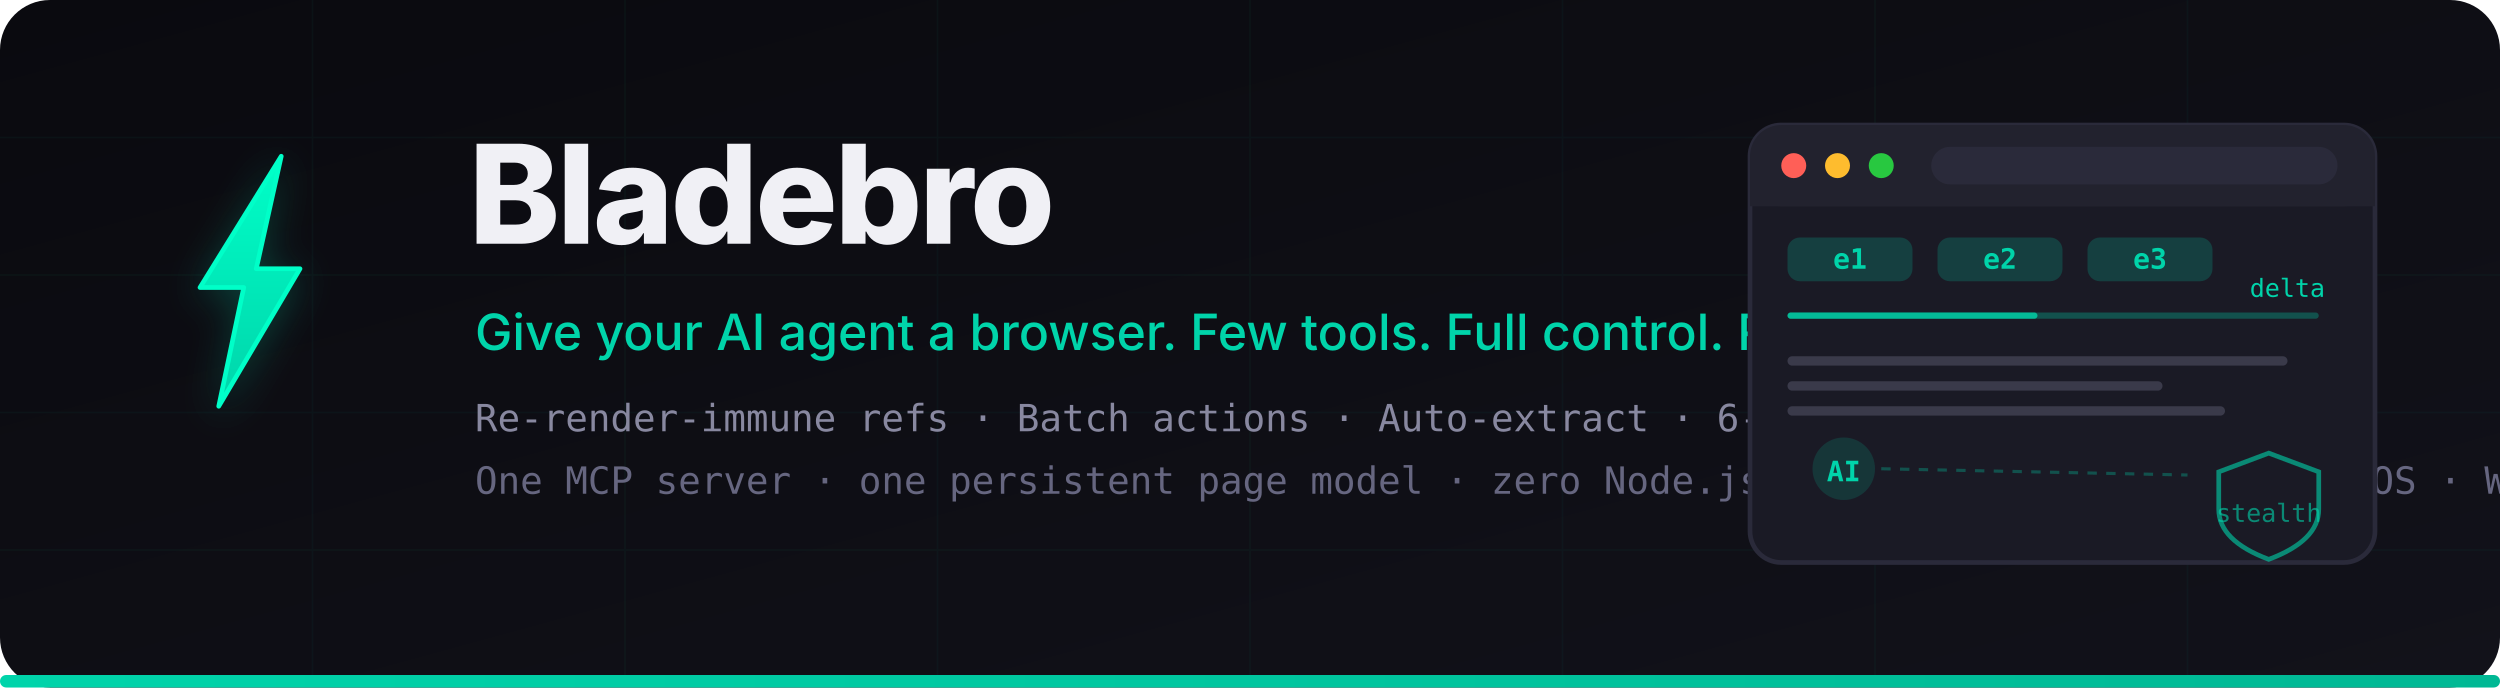
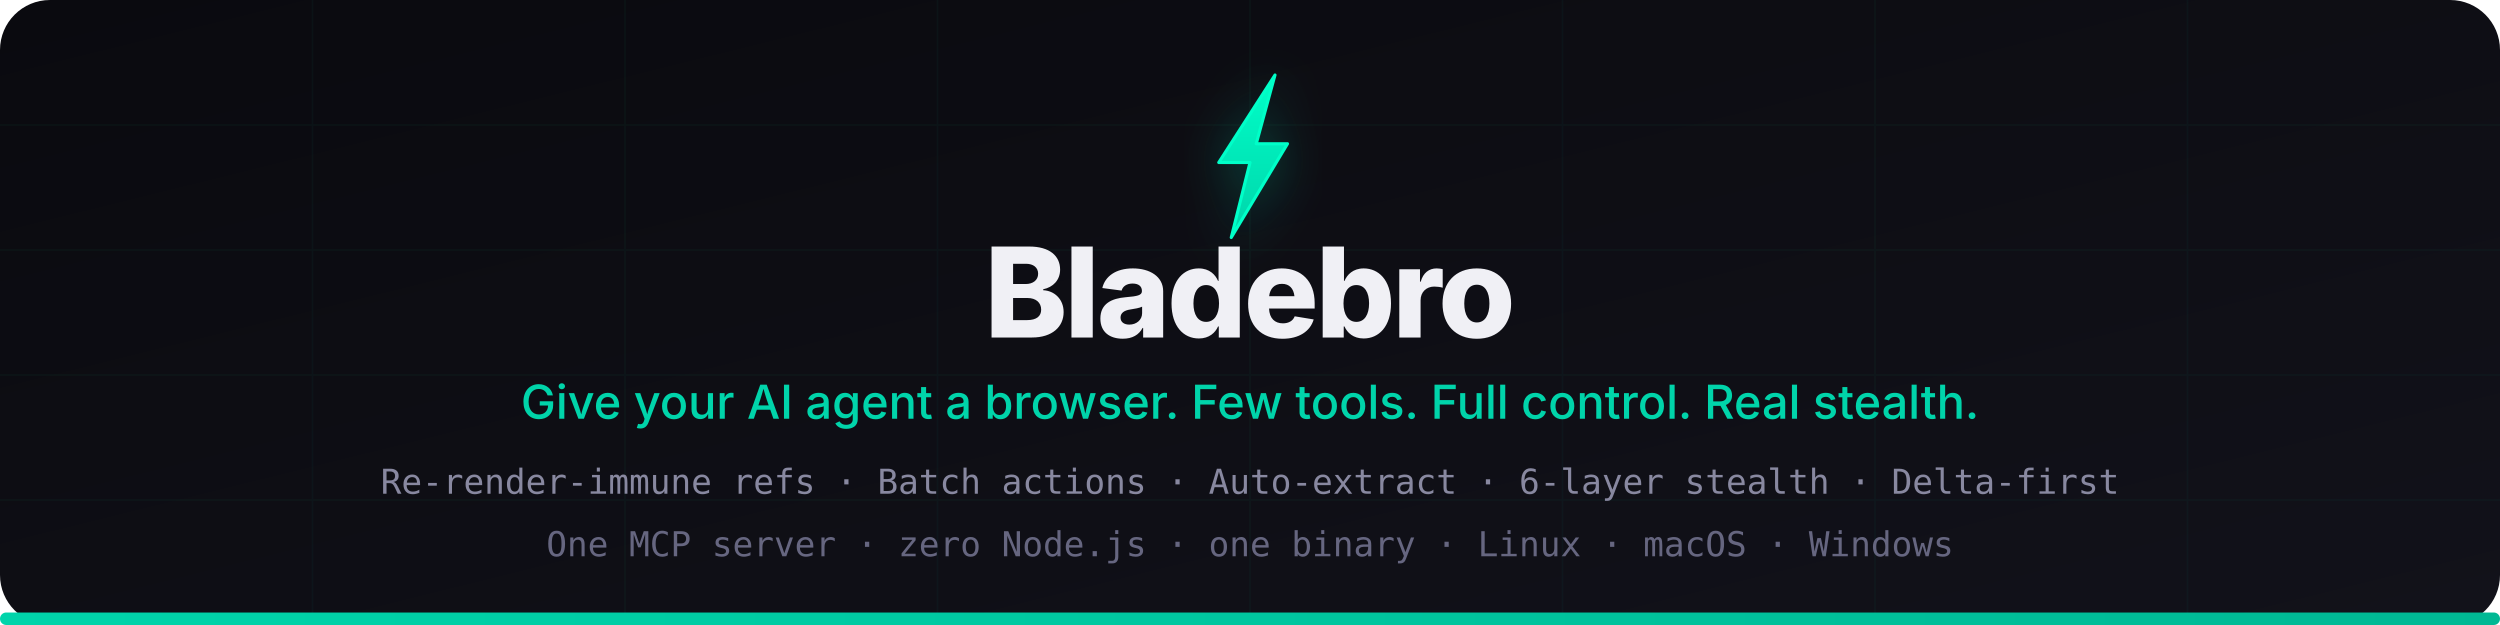
- <svg xmlns="http://www.w3.org/2000/svg" width="800" height="220" viewBox="0 0 800 220" fill="none">
+ <svg xmlns="http://www.w3.org/2000/svg" width="800" height="200" viewBox="0 0 800 200" fill="none">
  <defs>
    <linearGradient id="bg" x1="0" y1="0" x2="1" y2="1">
      <stop offset="0" stop-color="#0a0a0f" />
      <stop offset="1" stop-color="#12121a" />
    </linearGradient>
    <linearGradient id="accent" x1="0" y1="0" x2="1" y2="0">
      <stop offset="0" stop-color="#00d4aa" />
      <stop offset="1" stop-color="#00b894" />
    </linearGradient>
    <linearGradient id="bolt" x1="0" y1="0" x2="0" y2="1">
      <stop offset="0" stop-color="#00ffc8" />
      <stop offset="1" stop-color="#00d4aa" />
    </linearGradient>
-     <filter id="glow">
-       <feGaussianBlur stdDeviation="4" result="blur" />
-       <feMerge>
-         <feMergeNode in="blur" />
-         <feMergeNode in="SourceGraphic" />
-       </feMerge>
-     </filter>
    <filter id="soft" x="-50%" y="-50%" width="200%" height="200%">
-       <feDropShadow dx="0" dy="2" stdDeviation="6" flood-color="#00d4aa" flood-opacity="0.25" />
+       <feDropShadow dx="0" dy="2" stdDeviation="8" flood-color="#00d4aa" flood-opacity="0.3" />
    </filter>
  </defs>
-   <rect width="800" height="220" rx="16" fill="url(#bg)" />
+   <rect width="800" height="200" rx="16" fill="url(#bg)" />
  <g opacity="0.04" stroke="#00d4aa" stroke-width="0.5">
-     <line x1="0" y1="44" x2="800" y2="44" />
-     <line x1="0" y1="88" x2="800" y2="88" />
-     <line x1="0" y1="132" x2="800" y2="132" />
-     <line x1="0" y1="176" x2="800" y2="176" />
-     <line x1="100" y1="0" x2="100" y2="220" />
-     <line x1="200" y1="0" x2="200" y2="220" />
-     <line x1="300" y1="0" x2="300" y2="220" />
-     <line x1="400" y1="0" x2="400" y2="220" />
-     <line x1="500" y1="0" x2="500" y2="220" />
-     <line x1="600" y1="0" x2="600" y2="220" />
-     <line x1="700" y1="0" x2="700" y2="220" />
+     <line x1="0" y1="40" x2="800" y2="40" />
+     <line x1="0" y1="80" x2="800" y2="80" />
+     <line x1="0" y1="120" x2="800" y2="120" />
+     <line x1="0" y1="160" x2="800" y2="160" />
+     <line x1="100" y1="0" x2="100" y2="200" />
+     <line x1="200" y1="0" x2="200" y2="200" />
+     <line x1="300" y1="0" x2="300" y2="200" />
+     <line x1="400" y1="0" x2="400" y2="200" />
+     <line x1="500" y1="0" x2="500" y2="200" />
+     <line x1="600" y1="0" x2="600" y2="200" />
+     <line x1="700" y1="0" x2="700" y2="200" />
  </g>
-   <g transform="translate(52, 50)" filter="url(#soft)">
-     <path d="M 38 0 L 12 42 L 26 42 L 18 80 L 44 36 L 30 36 Z" fill="url(#bolt)" stroke="#00ffc8" stroke-width="1.5" stroke-linejoin="round" />
+   <g transform="translate(384, 24)" filter="url(#soft)">
+     <path d="M 24 0 L 6 28 L 16 28 L 10 52 L 28 22 L 18 22 Z" fill="url(#bolt)" stroke="#00ffc8" stroke-width="1" stroke-linejoin="round" />
  </g>
-   <text x="150" y="78" font-family="'SF Pro Display', 'Segoe UI', system-ui, sans-serif" font-size="44" font-weight="800" fill="#f0f0f5" letter-spacing="-1">
+   <text x="400" y="108" text-anchor="middle" font-family="'SF Pro Display', 'Segoe UI', system-ui, sans-serif" font-size="40" font-weight="800" fill="#f0f0f5" letter-spacing="-1">
    Bladebro
  </text>
-   <text x="152" y="112" font-family="'SF Pro Display', 'Segoe UI', system-ui, sans-serif" font-size="16" font-weight="500" fill="#00d4aa">
+   <text x="400" y="134" text-anchor="middle" font-family="'SF Pro Display', 'Segoe UI', system-ui, sans-serif" font-size="15" font-weight="500" fill="#00d4aa">
    Give your AI agent a browser. Few tools. Full control. Real stealth.
  </text>
-   <text x="152" y="138" font-family="'SF Mono', 'Cascadia Code', monospace" font-size="12" font-weight="400" fill="#8888a0">
-     Re-render-immune refs · Batch actions · Auto-extract · 6-layer stealth · Delta-first
+   <text x="400" y="158" text-anchor="middle" font-family="'SF Mono', 'Cascadia Code', monospace" font-size="11" font-weight="400" fill="#8888a0">
+     Re-render-immune refs  ·  Batch actions  ·  Auto-extract  ·  6-layer stealth  ·  Delta-first
  </text>
-   <text x="152" y="158" font-family="'SF Mono', 'Cascadia Code', monospace" font-size="12" font-weight="400" fill="#666680">
-     One MCP server · one persistent page model · zero Node.js · one binary · Linux · macOS · Windows
+   <text x="400" y="178" text-anchor="middle" font-family="'SF Mono', 'Cascadia Code', monospace" font-size="11" font-weight="400" fill="#666680">
+     One MCP server  ·  zero Node.js  ·  one binary  ·  Linux  ·  macOS  ·  Windows
  </text>
-   <g transform="translate(560, 40)">
-     <rect x="0" y="0" width="200" height="140" rx="10" fill="#1a1a25" stroke="#2a2a3a" stroke-width="1.5" />
-     <rect x="0" y="0" width="200" height="26" rx="10" fill="#22222e" />
-     <rect x="0" y="16" width="200" height="10" fill="#22222e" />
-     <circle cx="14" cy="13" r="4" fill="#ff5f57" />
-     <circle cx="28" cy="13" r="4" fill="#febc2e" />
-     <circle cx="42" cy="13" r="4" fill="#28c840" />
-     <rect x="58" y="7" width="130" height="12" rx="6" fill="#2a2a3a" />
-     <rect x="12" y="36" width="40" height="14" rx="4" fill="#00d4aa" opacity="0.2" />
-     <text x="32" y="46" text-anchor="middle" font-family="monospace" font-size="9" font-weight="700" fill="#00d4aa">e1</text>
-     <rect x="60" y="36" width="40" height="14" rx="4" fill="#00d4aa" opacity="0.2" />
-     <text x="80" y="46" text-anchor="middle" font-family="monospace" font-size="9" font-weight="700" fill="#00d4aa">e2</text>
-     <rect x="108" y="36" width="40" height="14" rx="4" fill="#00d4aa" opacity="0.2" />
-     <text x="128" y="46" text-anchor="middle" font-family="monospace" font-size="9" font-weight="700" fill="#00d4aa">e3</text>
-     <rect x="12" y="60" width="170" height="2" rx="1" fill="#00d4aa" opacity="0.3" />
-     <rect x="12" y="60" width="80" height="2" rx="1" fill="#00d4aa" opacity="0.8" />
-     <text x="184" y="55" text-anchor="end" font-family="monospace" font-size="8" fill="#00d4aa">delta</text>
-     <rect x="12" y="74" width="160" height="3" rx="1.5" fill="#3a3a4a" />
-     <rect x="12" y="82" width="120" height="3" rx="1.5" fill="#3a3a4a" />
-     <rect x="12" y="90" width="140" height="3" rx="1.5" fill="#3a3a4a" />
-     <g transform="translate(150, 105)">
-       <path d="M 16 0 L 0 6 L 0 18 Q 0 28 16 34 Q 32 28 32 18 L 32 6 Z" fill="none" stroke="#00d4aa" stroke-width="1.5" opacity="0.6" />
-       <text x="16" y="22" text-anchor="middle" font-family="monospace" font-size="8" fill="#00d4aa" opacity="0.6">stealth</text>
-     </g>
-     <g transform="translate(30, 110)">
-       <circle cx="0" cy="0" r="10" fill="#00d4aa" opacity="0.15" />
-       <text x="0" y="4" text-anchor="middle" font-family="monospace" font-size="9" font-weight="700" fill="#00d4aa">AI</text>
-     </g>
-     <line x1="42" y1="110" x2="140" y2="112" stroke="#00d4aa" stroke-width="1" stroke-dasharray="3,3" opacity="0.3" />
-   </g>
-   <rect x="0" y="216" width="800" height="4" rx="2" fill="url(#accent)" />
+   <rect x="0" y="196" width="800" height="4" rx="2" fill="url(#accent)" />
</svg>
